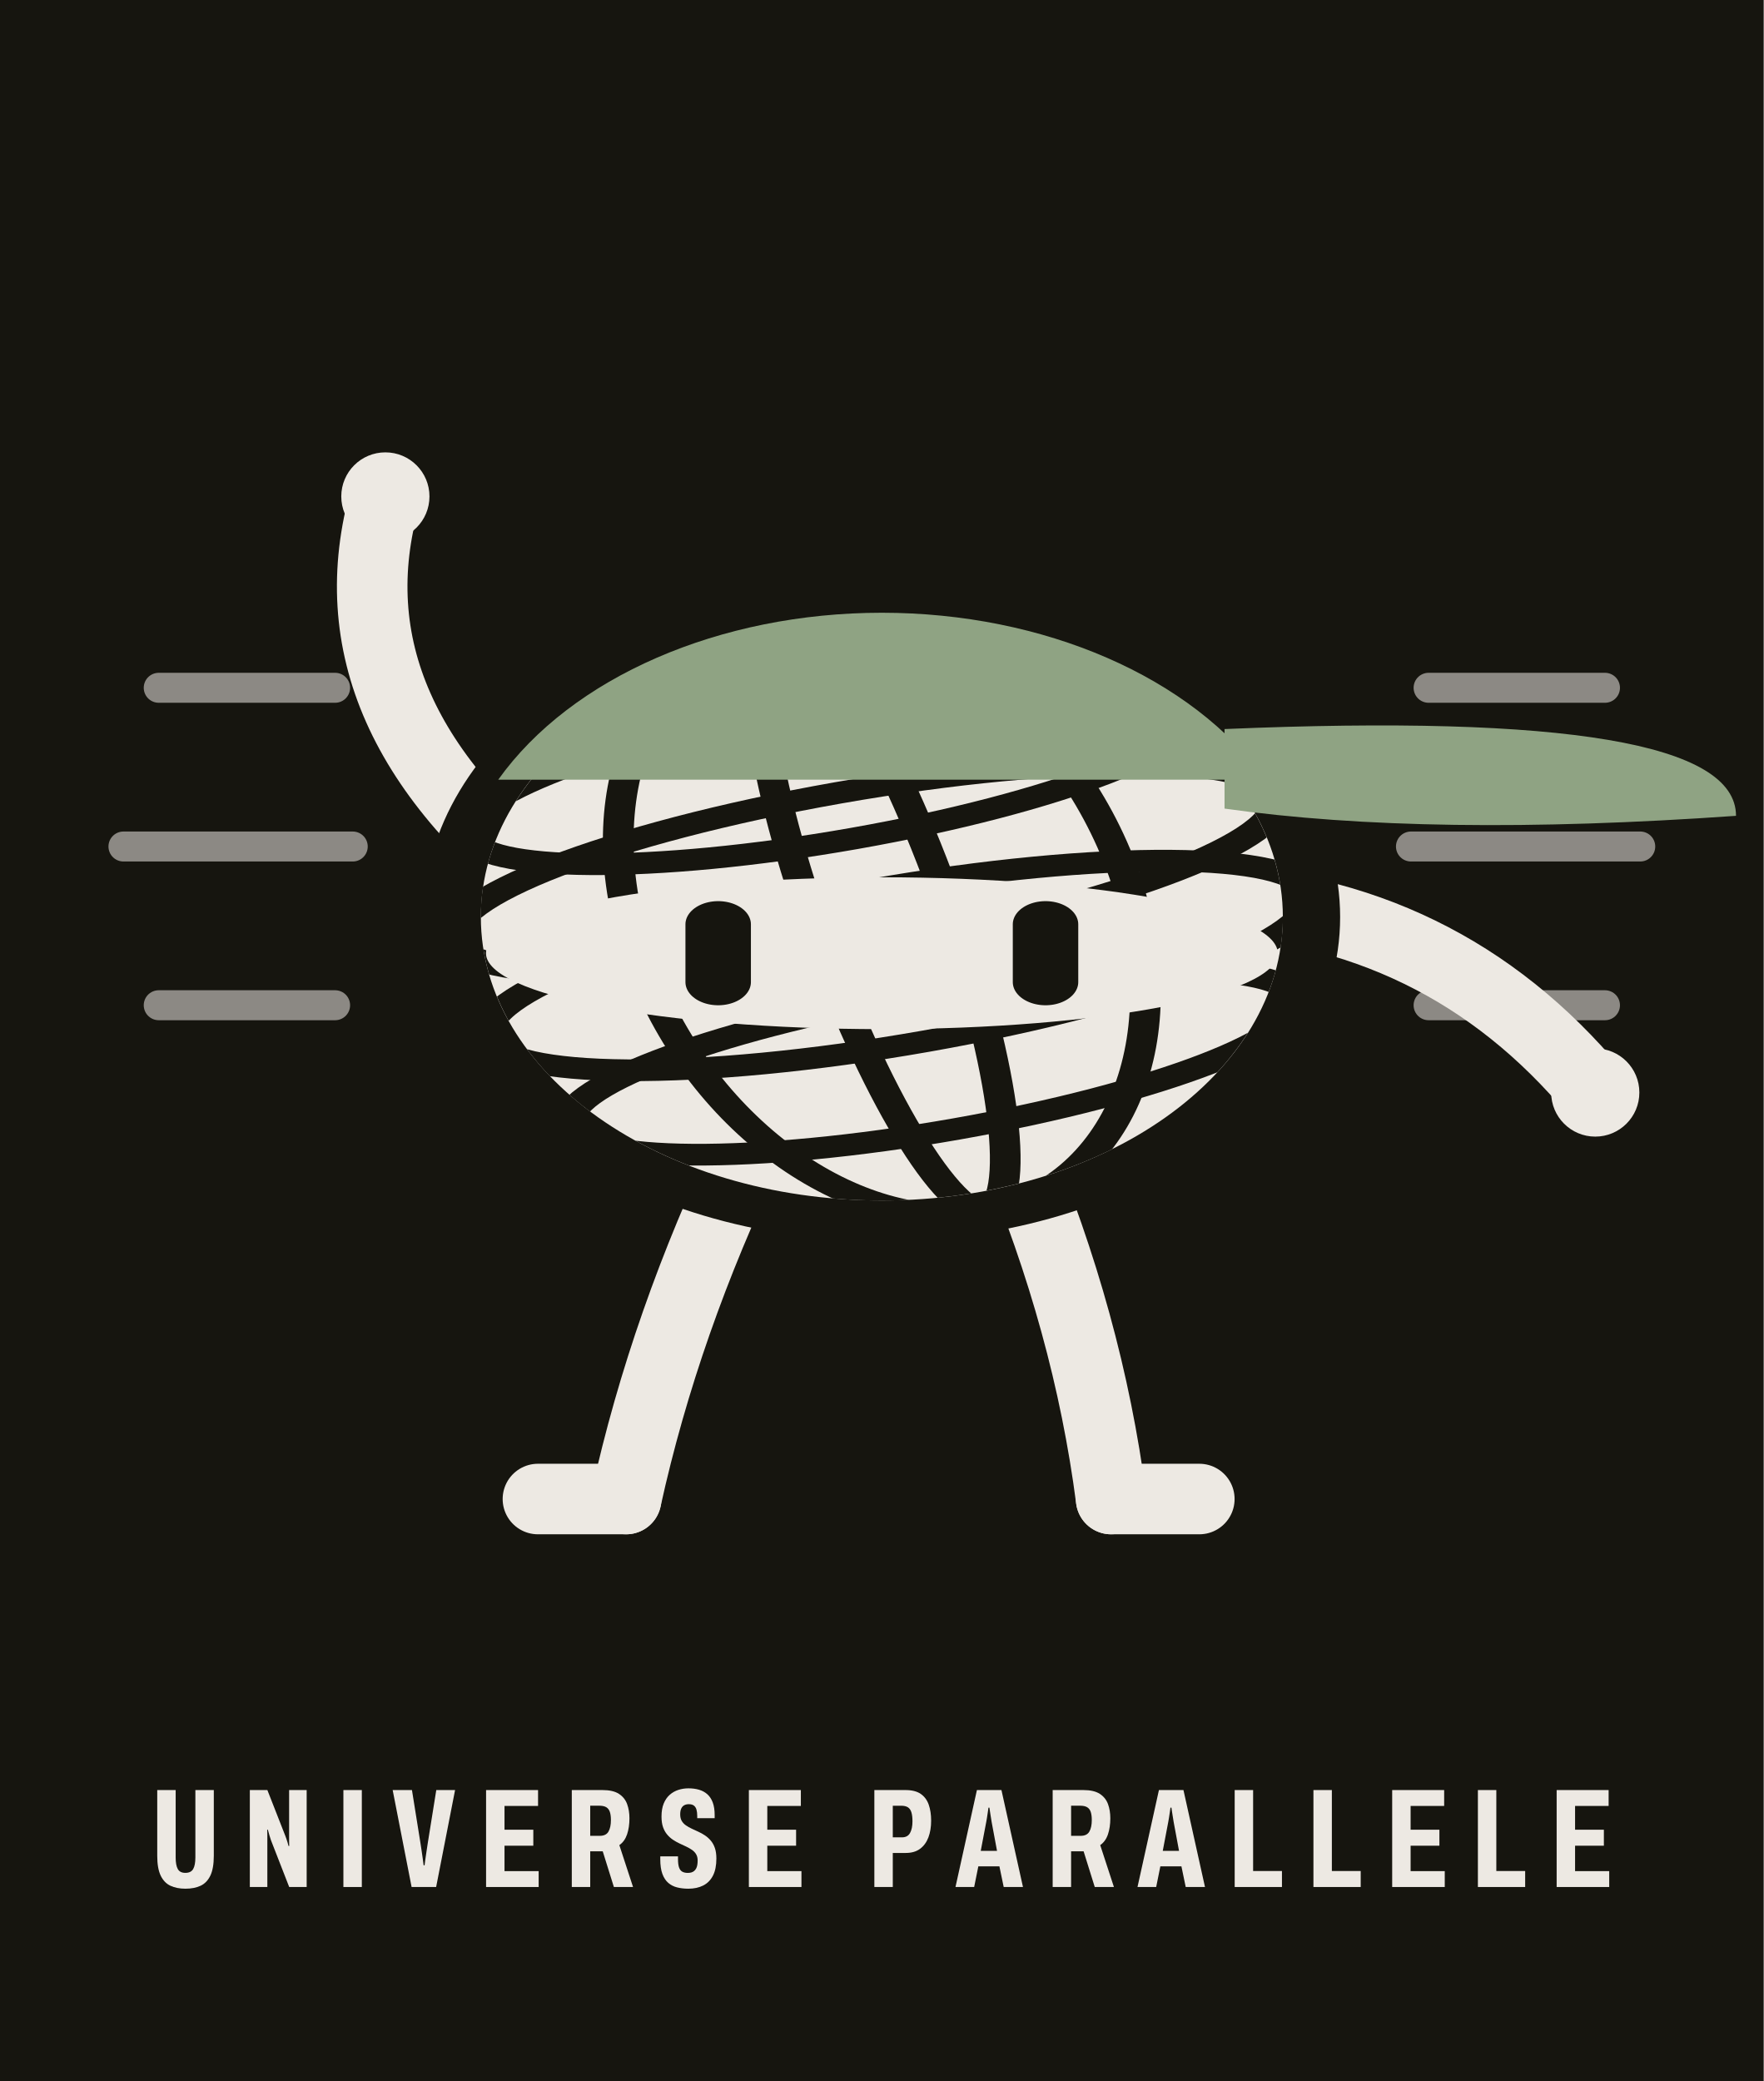
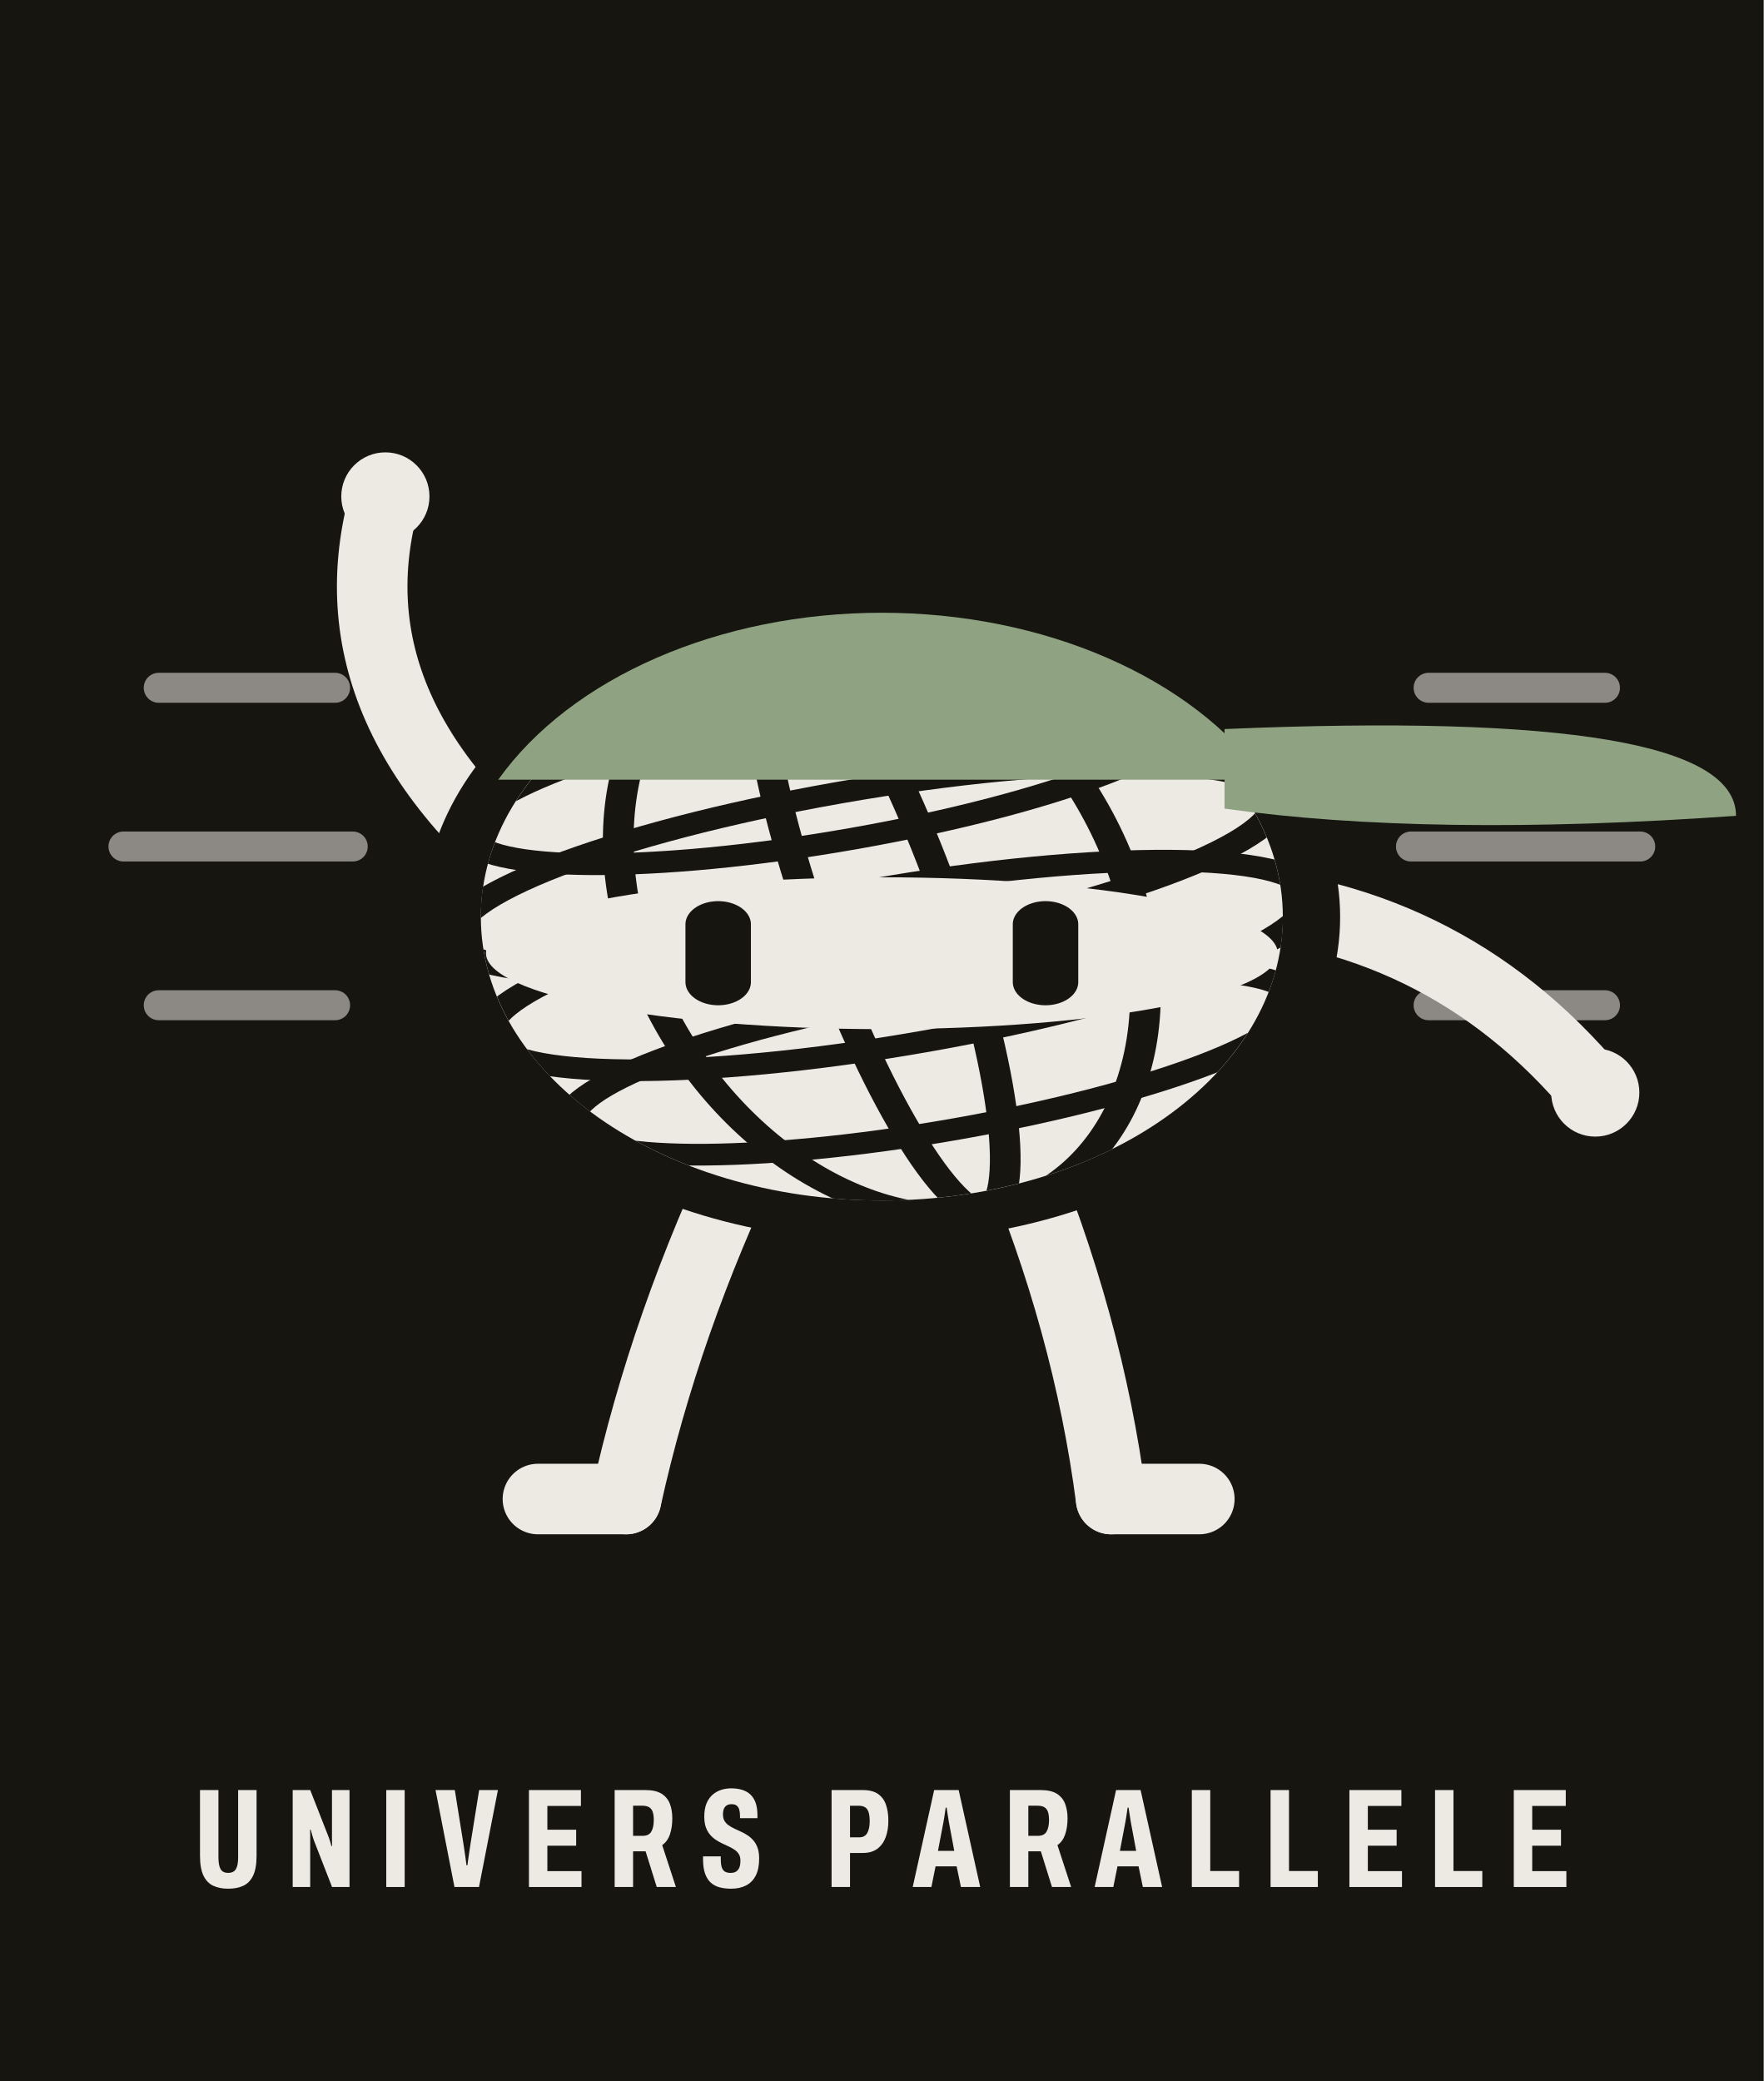
- <svg xmlns="http://www.w3.org/2000/svg" viewBox="0 0 200 236" width="200" height="236" role="img" aria-label="Universe Parallele">
+ <svg xmlns="http://www.w3.org/2000/svg" viewBox="0 0 200 236" width="200" height="236" role="img" aria-label="Univers Parallele">
  <rect width="200" height="236" fill="#16150F" />
  <g stroke="#EDE9E3" stroke-width="3.4" stroke-linecap="round" opacity=".55">
    <path d="M18,78 h20 M14,96 h26 M18,114 h20" />
    <path d="M162,78 h20 M160,96 h26 M162,114 h20" />
  </g>
  <path d="M64.0,102.0 Q36.5,81.4 43.7,56.3" fill="none" stroke="#EDE9E3" stroke-width="8" stroke-linecap="round" />
  <circle cx="43.7" cy="56.3" r="5.0" fill="#EDE9E3" stroke="none" />
  <path d="M136.0,102.0 Q163.5,103.0 180.9,123.9" fill="none" stroke="#EDE9E3" stroke-width="8" stroke-linecap="round" />
  <circle cx="180.9" cy="123.9" r="5.0" fill="#EDE9E3" stroke="none" />
  <path d="M85,130.0 Q75.4,150.0 71.0,170.0" fill="none" stroke="#EDE9E3" stroke-width="8" stroke-linecap="round" />
  <path d="M71.0,170.0 l-10,0" fill="none" stroke="#EDE9E3" stroke-width="8" stroke-linecap="round" />
  <path d="M115,130.0 Q123.4,150.0 126.0,170.0" fill="none" stroke="#EDE9E3" stroke-width="8" stroke-linecap="round" />
  <path d="M126.0,170.0 l10,0" fill="none" stroke="#EDE9E3" stroke-width="8" stroke-linecap="round" />
  <g transform="translate(100 104) scale(1.16 .82) translate(-100 -96)">
    <defs>
      <clipPath id="g">
        <circle cx="100" cy="96" r="39.2" />
      </clipPath>
    </defs>
    <circle cx="100" cy="96" r="42" fill="#EDE9E3" stroke="#16150F" stroke-width="5.6" />
    <g clip-path="url(#g)" transform="rotate(-14 100 96)">
      <ellipse cx="100" cy="75.3" rx="36.6" ry="9.5" fill="none" stroke="#16150F" stroke-width="3.0" />
      <ellipse cx="100" cy="89.1" rx="41.4" ry="10.8" fill="none" stroke="#16150F" stroke-width="3.0" />
      <ellipse cx="100" cy="102.9" rx="41.4" ry="10.8" fill="none" stroke="#16150F" stroke-width="3.0" />
      <ellipse cx="100" cy="116.7" rx="36.6" ry="9.5" fill="none" stroke="#16150F" stroke-width="3.0" />
      <ellipse cx="100" cy="96" rx="6.7" ry="42" fill="none" stroke="#16150F" stroke-width="3.0" />
      <ellipse cx="100" cy="96" rx="24.4" ry="42" fill="none" stroke="#16150F" stroke-width="3.0" />
      <ellipse cx="100" cy="96" rx="42.0" ry="42" fill="none" stroke="#16150F" stroke-width="3.0" />
    </g>
    <g fill="#8FA383" stroke="none">
      <path d="M62.5,77 A42,42 0 0 1 137.5,77 Z" />
      <path d="M133.5,70 Q183.5,67 183.5,82 Q153.5,85 133.5,81 Z" />
    </g>
    <ellipse cx="100" cy="101" rx="38.7" ry="10.5" fill="#EDE9E3" stroke="none" />
    <g stroke="#16150F" stroke-width="6.4" stroke-linecap="round" fill="none">
      <path d="M84,97 l0,8" />
      <path d="M116,97 l0,8" />
    </g>
  </g>
  <g fill="#EDE9E3" stroke="none">
-     <path transform="translate(17.12 214.00) scale(0.016 -0.016)" d="M244.2 -12.0Q182.7 -12.0 138.0 8.9Q93.3 29.9 68.8 80.9Q44.4 132.0 44.4 220.6V687.2H175.0V209.8Q175.0 154.5 190.1 127.3Q205.3 100.2 243.7 100.2Q283.2 100.2 299.0 127.3Q314.7 154.5 314.7 209.8V687.2H445.3V220.6Q445.3 132.0 420.9 80.9Q396.4 29.9 351.6 8.9Q306.7 -12.0 244.2 -12.0Z" />
-     <path transform="translate(27.54 214.00) scale(0.016 -0.016)" d="M49.4 0.0V687.2H173.7L302.0 359.7Q305.0 351.8 308.9 340.4Q312.8 329.0 316.7 316.2Q320.6 303.3 323.6 290.8H328.6Q327.8 310.4 327.8 329.2Q327.8 348.0 327.8 359.7V687.2H452.2V0.0H328.4L199.5 330.9Q195.1 343.8 188.9 364.0Q182.7 384.3 177.0 406.6H172.7Q173.5 390.5 173.5 369.5Q173.5 348.5 173.5 330.9V0.0Z" />
-     <path transform="translate(38.15 214.00) scale(0.016 -0.016)" d="M49.4 0.0V687.2H180.0V0.0Z" />
-     <path transform="translate(44.39 214.00) scale(0.016 -0.016)" d="M142.8 0.0 8.6 687.2H145.3L205.4 312.0Q209.0 291.6 212.9 263.1Q216.9 234.6 221.2 205.4Q225.6 176.2 228.1 154.0H234.8Q236.0 165.2 239.1 187.8Q242.1 210.3 246.9 242.0Q251.6 273.6 257.5 312.0L317.7 687.2H450.9L316.7 0.0Z" />
-     <path transform="translate(54.33 214.00) scale(0.016 -0.016)" d="M49.4 0.0V687.2H417.8V574.6H180.0V406.1H384.1V292.7H180.0V112.6H422.0V0.0Z" />
-     <path transform="translate(64.05 214.00) scale(0.016 -0.016)" d="M49.4 0.0V687.2H266.3Q341.7 687.2 383.2 660.4Q424.6 633.6 441.3 588.3Q458.0 543.0 458.0 487.2Q458.0 423.0 441.2 373.2Q424.3 323.3 386.4 296.9L483.5 0.0H347.7L268.7 252.9H180.0V0.0ZM180.0 362.7H247.8Q292.1 362.7 309.4 392.9Q326.7 423.1 326.7 474.7Q326.7 509.2 319.3 531.8Q311.9 554.3 294.1 565.3Q276.3 576.3 243.1 576.3H180.0Z" />
-     <path transform="translate(74.46 214.00) scale(0.016 -0.016)" d="M224.8 -12.0Q182.1 -12.0 145.9 -3.0Q109.6 6.0 82.7 29.1Q55.9 52.2 40.8 93.0Q25.8 133.9 25.8 197.7Q25.8 202.1 25.8 207.6Q25.8 213.2 26.0 217.2H151.5Q151.5 212.2 151.5 207.1Q151.5 202.0 151.5 197.0Q151.5 160.0 158.8 138.8Q166.2 117.6 181.6 108.8Q197.0 100.0 221.1 100.0Q235.2 100.0 246.0 103.1Q256.9 106.3 265.6 113.4Q274.3 120.6 279.9 130.9Q285.6 141.2 288.1 155.4Q290.7 169.7 290.7 188.1Q290.7 214.1 279.9 232.2Q269.1 250.3 250.7 263.0Q232.2 275.8 209.7 286.5Q187.1 297.1 162.6 308.5Q138.2 319.9 115.6 335.0Q93.0 350.1 74.6 372.0Q56.1 393.8 45.3 424.6Q34.6 455.4 34.6 499.4Q34.6 553.2 50.0 591.2Q65.4 629.1 92.3 653.1Q119.2 677.0 153.5 688.2Q187.9 699.4 225.8 699.4Q266.8 699.4 300.8 689.4Q334.9 679.4 359.5 657.4Q384.2 635.4 397.7 599.2Q411.3 563.0 411.3 510.6V487.8H287.8V503.0Q287.8 530.1 282.4 548.7Q277.0 567.2 264.1 577.1Q251.3 587.0 227.6 587.0Q209.7 587.0 195.9 579.7Q182.1 572.3 174.6 556.4Q167.1 540.5 167.1 514.4Q167.1 487.1 177.9 468.6Q188.7 450.1 207.3 437.2Q225.8 424.4 248.4 413.7Q271.0 403.0 295.3 392.0Q319.7 381.0 342.2 366.0Q364.8 351.0 383.3 329.4Q401.9 307.8 412.7 276.8Q423.5 245.8 423.5 202.0Q423.5 127.8 399.2 80.6Q374.8 33.3 330.2 10.7Q285.5 -12.0 224.8 -12.0Z" />
-     <path transform="translate(84.13 214.00) scale(0.016 -0.016)" d="M49.4 0.0V687.2H417.8V574.6H180.0V406.1H384.1V292.7H180.0V112.6H422.0V0.0Z" />
-     <path transform="translate(98.36 214.00) scale(0.016 -0.016)" d="M49.4 0.0V687.2H269.7Q338.6 687.2 378.1 659.9Q417.6 632.6 434.7 583.7Q451.8 534.8 451.8 470.3Q451.8 403.0 432.4 351.6Q413.0 300.3 373.4 270.8Q333.8 241.4 272.2 241.4H180.0V0.0ZM180.0 352.0H245.1Q285.1 352.0 302.3 383.0Q319.5 414.0 319.5 465.1Q319.5 505.0 311.9 529.5Q304.3 554.1 286.9 565.1Q269.5 576.1 238.9 576.1H180.0Z" />
-     <path transform="translate(108.35 214.00) scale(0.016 -0.016)" d="M0.0 0.0 151.9 687.2H325.7L478.3 0.0H341.7L311.3 146.4H161.9L132.4 0.0ZM179.0 256.1H294.4L256.2 461.0Q255.2 467.7 253.3 479.5Q251.4 491.4 249.0 506.0Q246.6 520.6 244.5 535.2Q242.4 549.7 240.4 562.4H233.7Q231.7 547.3 228.8 528.1Q226.0 508.9 223.1 490.7Q220.2 472.5 218.0 461.0Z" />
-     <path transform="translate(118.58 214.00) scale(0.016 -0.016)" d="M49.4 0.0V687.2H266.3Q341.7 687.2 383.2 660.4Q424.6 633.6 441.3 588.3Q458.0 543.0 458.0 487.2Q458.0 423.0 441.2 373.2Q424.3 323.3 386.4 296.9L483.5 0.0H347.7L268.7 252.9H180.0V0.0ZM180.0 362.7H247.8Q292.1 362.7 309.4 392.9Q326.7 423.1 326.7 474.7Q326.7 509.2 319.3 531.8Q311.9 554.3 294.1 565.3Q276.3 576.3 243.1 576.3H180.0Z" />
-     <path transform="translate(128.99 214.00) scale(0.016 -0.016)" d="M0.0 0.0 151.9 687.2H325.7L478.3 0.0H341.7L311.3 146.4H161.9L132.4 0.0ZM179.0 256.1H294.4L256.2 461.0Q255.2 467.7 253.3 479.5Q251.4 491.4 249.0 506.0Q246.6 520.6 244.5 535.2Q242.4 549.7 240.4 562.4H233.7Q231.7 547.3 228.8 528.1Q226.0 508.9 223.1 490.7Q220.2 472.5 218.0 461.0Z" />
-     <path transform="translate(139.22 214.00) scale(0.016 -0.016)" d="M49.4 0.0V687.2H180.0V113.4H384.4V0.0Z" />
-     <path transform="translate(148.15 214.00) scale(0.016 -0.016)" d="M49.4 0.0V687.2H180.0V113.4H384.4V0.0Z" />
-     <path transform="translate(157.08 214.00) scale(0.016 -0.016)" d="M49.4 0.0V687.2H417.8V574.6H180.0V406.1H384.1V292.7H180.0V112.6H422.0V0.0Z" />
-     <path transform="translate(166.80 214.00) scale(0.016 -0.016)" d="M49.4 0.0V687.2H180.0V113.4H384.4V0.0Z" />
-     <path transform="translate(175.73 214.00) scale(0.016 -0.016)" d="M49.4 0.0V687.2H417.8V574.6H180.0V406.1H384.1V292.7H180.0V112.6H422.0V0.0Z" />
+     <path transform="translate(21.97 214.00) scale(0.016 -0.016)" d="M244.2 -12.0Q182.7 -12.0 138.0 8.9Q93.3 29.9 68.8 80.9Q44.4 132.0 44.4 220.6V687.2H175.0V209.8Q175.0 154.5 190.1 127.3Q205.3 100.2 243.7 100.2Q283.2 100.2 299.0 127.3Q314.7 154.5 314.7 209.8V687.2H445.3V220.6Q445.3 132.0 420.9 80.9Q396.4 29.9 351.6 8.9Q306.7 -12.0 244.2 -12.0Z" />
+     <path transform="translate(32.40 214.00) scale(0.016 -0.016)" d="M49.4 0.0V687.2H173.7L302.0 359.7Q305.0 351.8 308.9 340.4Q312.8 329.0 316.7 316.2Q320.6 303.3 323.6 290.8H328.6Q327.8 310.4 327.8 329.2Q327.8 348.0 327.8 359.7V687.2H452.2V0.0H328.4L199.5 330.9Q195.1 343.8 188.9 364.0Q182.7 384.3 177.0 406.6H172.7Q173.5 390.5 173.5 369.5Q173.5 348.5 173.5 330.9V0.0Z" />
+     <path transform="translate(43.01 214.00) scale(0.016 -0.016)" d="M49.4 0.0V687.2H180.0V0.0Z" />
+     <path transform="translate(49.25 214.00) scale(0.016 -0.016)" d="M142.8 0.0 8.6 687.2H145.3L205.4 312.0Q209.0 291.6 212.9 263.1Q216.9 234.6 221.2 205.4Q225.6 176.2 228.1 154.0H234.8Q236.0 165.2 239.1 187.8Q242.1 210.3 246.9 242.0Q251.6 273.6 257.5 312.0L317.7 687.2H450.9L316.7 0.0Z" />
+     <path transform="translate(59.19 214.00) scale(0.016 -0.016)" d="M49.4 0.0V687.2H417.8V574.6H180.0V406.1H384.1V292.7H180.0V112.6H422.0V0.0Z" />
+     <path transform="translate(68.91 214.00) scale(0.016 -0.016)" d="M49.4 0.0V687.2H266.3Q341.7 687.2 383.2 660.4Q424.6 633.6 441.3 588.3Q458.0 543.0 458.0 487.2Q458.0 423.0 441.2 373.2Q424.3 323.3 386.4 296.9L483.5 0.0H347.7L268.7 252.9H180.0V0.0ZM180.0 362.7H247.8Q292.1 362.7 309.4 392.9Q326.7 423.1 326.7 474.7Q326.7 509.2 319.3 531.8Q311.9 554.3 294.1 565.3Q276.3 576.3 243.1 576.3H180.0Z" />
+     <path transform="translate(79.31 214.00) scale(0.016 -0.016)" d="M224.8 -12.0Q182.1 -12.0 145.9 -3.0Q109.6 6.0 82.7 29.1Q55.9 52.2 40.8 93.0Q25.8 133.9 25.8 197.7Q25.8 202.1 25.8 207.6Q25.8 213.2 26.0 217.2H151.5Q151.5 212.2 151.5 207.1Q151.5 202.0 151.5 197.0Q151.5 160.0 158.8 138.8Q166.2 117.6 181.6 108.8Q197.0 100.0 221.1 100.0Q235.2 100.0 246.0 103.1Q256.9 106.3 265.6 113.4Q274.3 120.6 279.9 130.9Q285.6 141.2 288.1 155.4Q290.7 169.7 290.7 188.1Q290.7 214.1 279.9 232.2Q269.1 250.3 250.7 263.0Q232.2 275.8 209.7 286.5Q187.1 297.1 162.6 308.5Q138.2 319.9 115.6 335.0Q93.0 350.1 74.6 372.0Q56.1 393.8 45.3 424.6Q34.6 455.4 34.6 499.4Q34.6 553.2 50.0 591.2Q65.4 629.1 92.3 653.1Q119.2 677.0 153.5 688.2Q187.9 699.4 225.8 699.4Q266.8 699.4 300.8 689.4Q334.9 679.4 359.5 657.4Q384.2 635.4 397.7 599.2Q411.3 563.0 411.3 510.6V487.8H287.8V503.0Q287.8 530.1 282.4 548.7Q277.0 567.2 264.1 577.1Q251.3 587.0 227.6 587.0Q209.7 587.0 195.9 579.7Q182.1 572.3 174.6 556.4Q167.1 540.5 167.1 514.4Q167.1 487.1 177.9 468.6Q188.7 450.1 207.3 437.2Q225.8 424.4 248.4 413.7Q271.0 403.0 295.3 392.0Q319.7 381.0 342.2 366.0Q364.8 351.0 383.3 329.4Q401.9 307.8 412.7 276.8Q423.5 245.8 423.5 202.0Q423.5 127.8 399.2 80.6Q374.8 33.3 330.2 10.7Q285.5 -12.0 224.8 -12.0Z" />
+     <path transform="translate(93.51 214.00) scale(0.016 -0.016)" d="M49.4 0.0V687.2H269.7Q338.6 687.2 378.1 659.9Q417.6 632.6 434.7 583.7Q451.8 534.8 451.8 470.3Q451.8 403.0 432.4 351.6Q413.0 300.3 373.4 270.8Q333.8 241.4 272.2 241.4H180.0V0.0ZM180.0 352.0H245.1Q285.1 352.0 302.3 383.0Q319.5 414.0 319.5 465.1Q319.5 505.0 311.9 529.5Q304.3 554.1 286.9 565.1Q269.5 576.1 238.9 576.1H180.0Z" />
+     <path transform="translate(103.50 214.00) scale(0.016 -0.016)" d="M0.0 0.0 151.9 687.2H325.7L478.3 0.0H341.7L311.3 146.4H161.9L132.4 0.0ZM179.0 256.1H294.4L256.2 461.0Q255.2 467.7 253.3 479.5Q251.4 491.4 249.0 506.0Q246.6 520.6 244.5 535.2Q242.4 549.7 240.4 562.4H233.7Q231.7 547.3 228.8 528.1Q226.0 508.9 223.1 490.7Q220.2 472.5 218.0 461.0Z" />
+     <path transform="translate(113.73 214.00) scale(0.016 -0.016)" d="M49.4 0.0V687.2H266.3Q341.7 687.2 383.2 660.4Q424.6 633.6 441.3 588.3Q458.0 543.0 458.0 487.2Q458.0 423.0 441.2 373.2Q424.3 323.3 386.4 296.9L483.5 0.0H347.7L268.7 252.9H180.0V0.0ZM180.0 362.7H247.8Q292.1 362.7 309.4 392.9Q326.7 423.1 326.7 474.7Q326.7 509.2 319.3 531.8Q311.9 554.3 294.1 565.3Q276.3 576.3 243.1 576.3H180.0Z" />
+     <path transform="translate(124.13 214.00) scale(0.016 -0.016)" d="M0.0 0.0 151.9 687.2H325.7L478.3 0.0H341.7L311.3 146.4H161.9L132.4 0.0ZM179.0 256.1H294.4L256.2 461.0Q255.2 467.7 253.3 479.5Q251.4 491.4 249.0 506.0Q246.6 520.6 244.5 535.2Q242.4 549.7 240.4 562.4H233.7Q231.7 547.3 228.8 528.1Q226.0 508.9 223.1 490.7Q220.2 472.5 218.0 461.0Z" />
+     <path transform="translate(134.36 214.00) scale(0.016 -0.016)" d="M49.4 0.0V687.2H180.0V113.4H384.4V0.0Z" />
+     <path transform="translate(143.29 214.00) scale(0.016 -0.016)" d="M49.4 0.0V687.2H180.0V113.4H384.4V0.0Z" />
+     <path transform="translate(152.23 214.00) scale(0.016 -0.016)" d="M49.4 0.0V687.2H417.8V574.6H180.0V406.1H384.1V292.7H180.0V112.6H422.0V0.0Z" />
+     <path transform="translate(161.94 214.00) scale(0.016 -0.016)" d="M49.4 0.0V687.2H180.0V113.4H384.4V0.0Z" />
+     <path transform="translate(170.87 214.00) scale(0.016 -0.016)" d="M49.4 0.0V687.2H417.8V574.6H180.0V406.1H384.1V292.7H180.0V112.6H422.0V0.0Z" />
  </g>
</svg>
